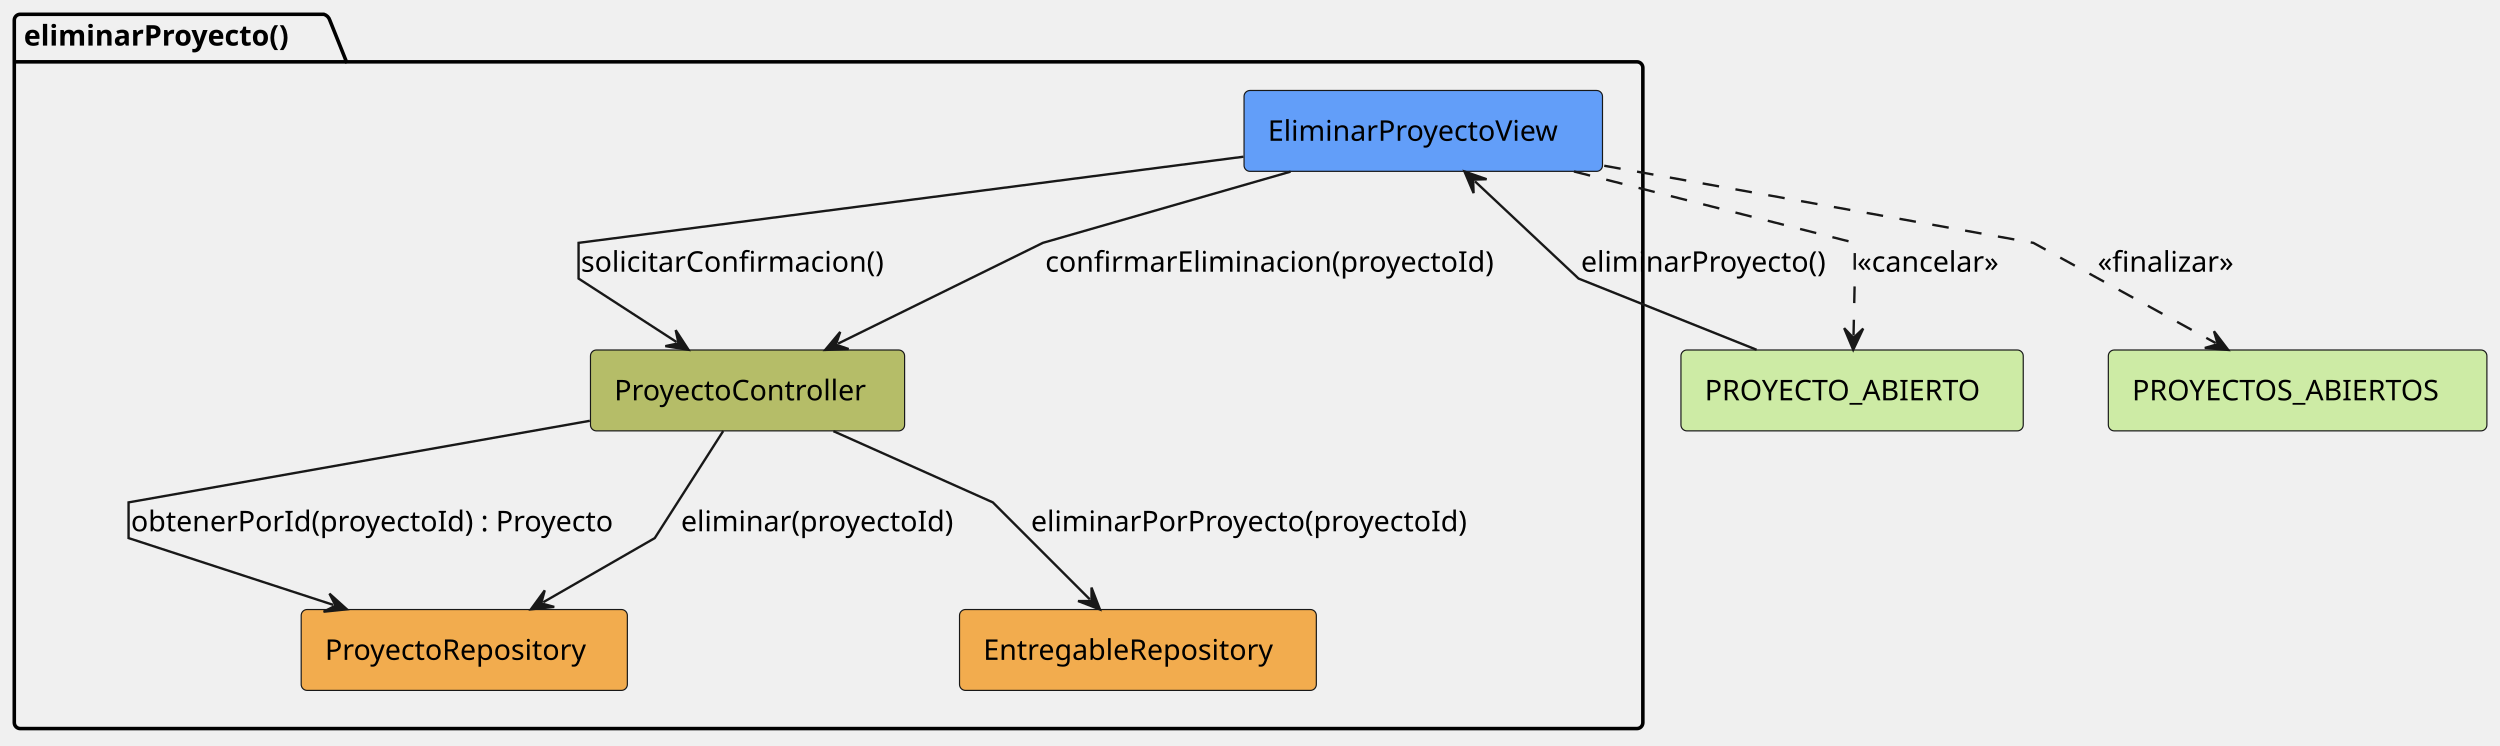
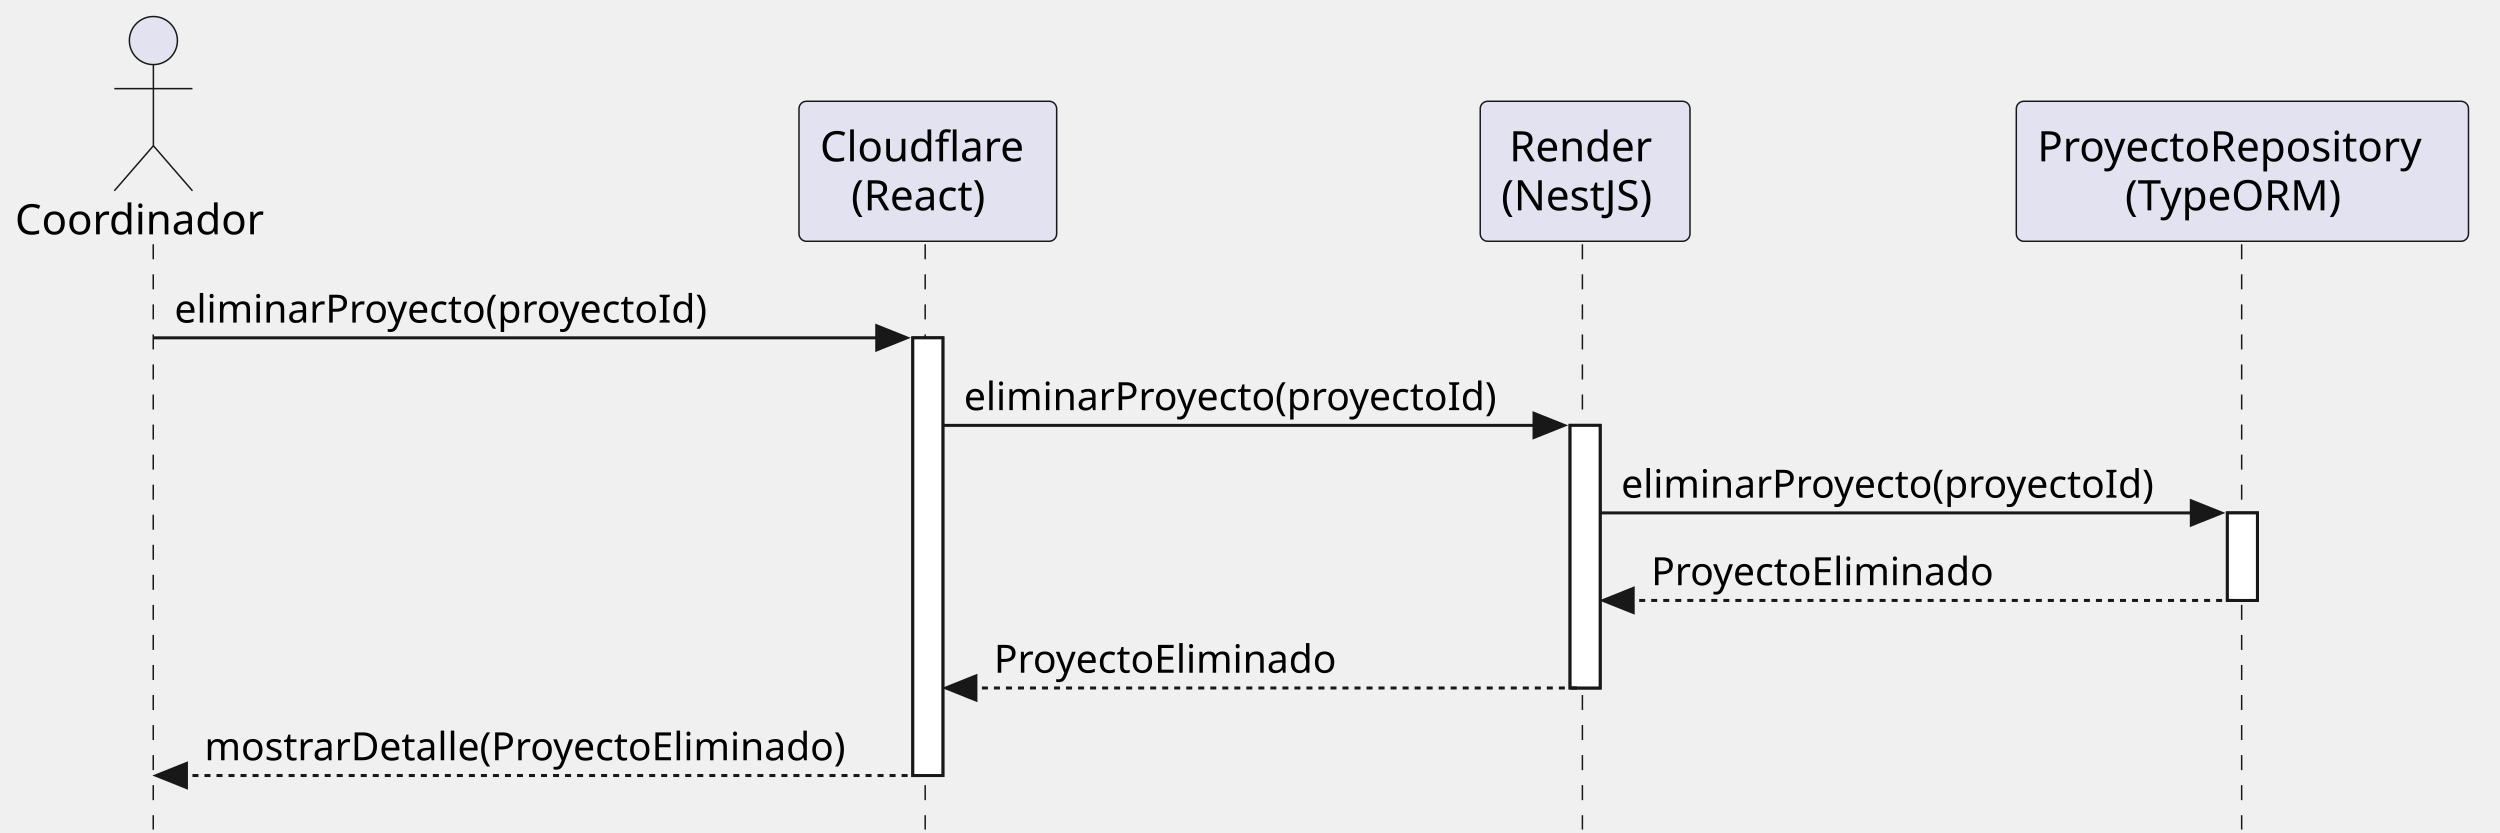
- <svg xmlns="http://www.w3.org/2000/svg" contentStyleType="text/css" data-diagram-type="DESCRIPTION" height="313px" preserveAspectRatio="none" style="width:1050px;height:313px;background:#FFFFFF;" version="1.1" viewBox="0 0 1050 313" width="1050px" zoomAndPan="magnify">
+ <svg xmlns="http://www.w3.org/2000/svg" contentStyleType="text/css" data-diagram-type="SEQUENCE" height="277px" preserveAspectRatio="none" style="width:832px;height:277px;background:#FFFFFF;" version="1.1" viewBox="0 0 832 277" width="832px" zoomAndPan="magnify">
  <defs />
  <g>
-     <g class="cluster" data-qualified-name="eliminarProyecto" data-source-line="10" id="ent0004">
-       <path d="M8.5,6 L136.022,6 A3.75,3.75 0 0 1 138.522,8.5 L145.522,25.969 L687.5,25.969 A2.5,2.5 0 0 1 690,28.469 L690,303.5 A2.5,2.5 0 0 1 687.5,306 L8.5,306 A2.5,2.5 0 0 1 6,303.5 L6,8.5 A2.5,2.5 0 0 1 8.5,6" fill="none" style="stroke:#000000;stroke-width:1.5;" />
-       <line style="stroke:#000000;stroke-width:1.5;" x1="6" x2="145.522" y1="25.969" y2="25.969" />
-       <text fill="#000000" font-family="sans-serif" font-size="12" font-weight="bold" lengthAdjust="spacing" textLength="126.522" x="10" y="19.139">eliminarProyecto()</text>
+     <g>
+       <rect fill="#FFFFFF" height="145.664" style="stroke:#181818;stroke-width:1;" width="10" x="303.781" y="112.43" />
    </g>
-     <g class="entity" data-qualified-name="eliminarProyecto.EliminarProyectoView" data-source-line="11" id="ent0005">
-       <rect fill="#629EF9" height="33.969" rx="2.5" ry="2.5" style="stroke:#181818;stroke-width:0.5;" width="150.547" x="522.5" y="38" />
-       <text fill="#000000" font-family="sans-serif" font-size="12" lengthAdjust="spacing" textLength="130.547" x="532.5" y="59.139">EliminarProyectoView</text>
+     <g>
+       <rect fill="#FFFFFF" height="87.398" style="stroke:#181818;stroke-width:1;" width="10" x="522.525" y="141.562" />
    </g>
-     <g class="entity" data-qualified-name="eliminarProyecto.ProyectoController" data-source-line="12" id="ent0006">
-       <rect fill="#B5BD68" height="33.969" rx="2.5" ry="2.5" style="stroke:#181818;stroke-width:0.5;" width="131.932" x="248" y="147" />
-       <text fill="#000000" font-family="sans-serif" font-size="12" lengthAdjust="spacing" textLength="111.932" x="258" y="168.139">ProyectoController</text>
+     <g>
+       <rect fill="#FFFFFF" height="29.133" style="stroke:#181818;stroke-width:1;" width="10" x="741.269" y="170.695" />
    </g>
-     <g class="entity" data-qualified-name="eliminarProyecto.ProyectoRepository" data-source-line="13" id="ent0007">
-       <rect fill="#F2AC4E" height="33.969" rx="2.5" ry="2.5" style="stroke:#181818;stroke-width:0.5;" width="136.988" x="126.5" y="256" />
-       <text fill="#000000" font-family="sans-serif" font-size="12" lengthAdjust="spacing" textLength="116.988" x="136.5" y="277.139">ProyectoRepository</text>
+     <g class="participant-lifeline" data-entity-uid="part1" data-qualified-name="Coordinador" data-source-line="5" id="part1-lifeline">
+       <g>
+         <rect fill="#000000" fill-opacity="0" height="194.797" width="8" x="47.049" y="81.297" />
+         <line style="stroke:#181818;stroke-width:0.5;stroke-dasharray:5,5;" x1="51" x2="51" y1="81.297" y2="276.094" />
+       </g>
    </g>
-     <g class="entity" data-qualified-name="eliminarProyecto.EntregableRepository" data-source-line="14" id="ent0008">
-       <rect fill="#F2AC4E" height="33.969" rx="2.5" ry="2.5" style="stroke:#181818;stroke-width:0.5;" width="149.861" x="403" y="256" />
-       <text fill="#000000" font-family="sans-serif" font-size="12" lengthAdjust="spacing" textLength="129.861" x="413" y="277.139">EntregableRepository</text>
+     <g class="participant-lifeline" data-entity-uid="part2" data-qualified-name="View" data-source-line="6" id="part2-lifeline">
+       <g>
+         <rect fill="#000000" fill-opacity="0" height="194.797" width="8" x="304.781" y="81.297" />
+         <line style="stroke:#181818;stroke-width:0.5;stroke-dasharray:5,5;" x1="307.902" x2="307.902" y1="81.297" y2="276.094" />
+       </g>
    </g>
-     <g class="entity" data-qualified-name="ProyectoAbierto" data-source-line="7" id="ent0002">
-       <rect fill="#CDEBA5" height="33.969" rx="2.5" ry="2.5" style="stroke:#181818;stroke-width:0.5;" width="143.762" x="706" y="147" />
-       <text fill="#000000" font-family="sans-serif" font-size="12" lengthAdjust="spacing" textLength="123.762" x="716" y="168.139">PROYECTO_ABIERTO</text>
+     <g class="participant-lifeline" data-entity-uid="part3" data-qualified-name="Controller" data-source-line="7" id="part3-lifeline">
+       <g>
+         <rect fill="#000000" fill-opacity="0" height="194.797" width="8" x="523.525" y="81.297" />
+         <line style="stroke:#181818;stroke-width:0.5;stroke-dasharray:5,5;" x1="526.621" x2="526.621" y1="81.297" y2="276.094" />
+       </g>
    </g>
-     <g class="entity" data-qualified-name="ProyectosAbiertos" data-source-line="8" id="ent0003">
-       <rect fill="#CDEBA5" height="33.969" rx="2.5" ry="2.5" style="stroke:#181818;stroke-width:0.5;" width="158.996" x="885.5" y="147" />
-       <text fill="#000000" font-family="sans-serif" font-size="12" lengthAdjust="spacing" textLength="138.996" x="895.5" y="168.139">PROYECTOS_ABIERTOS</text>
+     <g class="participant-lifeline" data-entity-uid="part4" data-qualified-name="Repo" data-source-line="8" id="part4-lifeline">
+       <g>
+         <rect fill="#000000" fill-opacity="0" height="194.797" width="8" x="742.269" y="81.297" />
+         <line style="stroke:#181818;stroke-width:0.5;stroke-dasharray:5,5;" x1="746.026" x2="746.026" y1="81.297" y2="276.094" />
+       </g>
    </g>
-     <g class="link" data-entity-1="ent0002" data-entity-2="ent0005" data-link-type="dependency" data-source-line="17" id="lnk9">
-       <path d="M737.78,146.91 C704.62,133.65 663,117 663,117 C663,117 638.716,94.205 619.456,76.135" fill="none" id="ProyectoAbierto-to-EliminarProyectoView" style="stroke:#181818;stroke-width:1;" />
-       <polygon fill="#181818" points="615.08,72.03,618.907,81.105,618.726,75.451,624.38,75.271,615.08,72.03" style="stroke:#181818;stroke-width:1;" />
-       <text fill="#000000" font-family="sans-serif" font-size="12" lengthAdjust="spacing" textLength="110.971" x="664" y="114.139">eliminarProyecto()</text>
+     <g class="participant participant-head" data-entity-uid="part1" data-qualified-name="Coordinador" data-source-line="5" id="part1-head">
+       <text fill="#000000" font-family="sans-serif" font-size="14" lengthAdjust="spacing" textLength="86.099" x="5" y="77.995">Coordinador</text>
+       <ellipse cx="51.049" cy="13.5" fill="#E2E2F0" rx="8" ry="8" style="stroke:#181818;stroke-width:0.5;" />
+       <path d="M51.049,21.5 L51.049,48.5 M38.049,29.5 L64.049,29.5 M51.049,48.5 L38.049,63.5 M51.049,48.5 L64.049,63.5" fill="none" style="stroke:#181818;stroke-width:0.5;" />
    </g>
-     <g class="link" data-entity-1="ent0005" data-entity-2="ent0002" data-link-type="dependency" data-source-line="27" id="lnk16">
-       <path d="M661.05,72.02 C713.29,85.3 779,102 779,102 C779,102 779,117 779,117 C779,117 778.771,127.651 778.481,140.911" fill="none" id="EliminarProyectoView-to-ProyectoAbierto" style="stroke:#181818;stroke-width:1;stroke-dasharray:7,7;" />
-       <polygon fill="#181818" points="778.35,146.91,782.546,138,778.459,141.911,774.548,137.825,778.35,146.91" style="stroke:#181818;stroke-width:1;" />
-       <text fill="#000000" font-family="sans-serif" font-size="12" lengthAdjust="spacing" textLength="65.842" x="780" y="114.139">«cancelar»</text>
+     <g class="participant participant-head" data-entity-uid="part2" data-qualified-name="View" data-source-line="6" id="part2-head">
+       <rect fill="#E2E2F0" height="46.594" rx="2.5" ry="2.5" style="stroke:#181818;stroke-width:0.5;" width="85.757" x="265.902" y="33.703" />
+       <text fill="#000000" font-family="sans-serif" font-size="14" lengthAdjust="spacing" textLength="71.757" x="272.902" y="53.698">Cloudflare</text>
+       <text fill="#000000" font-family="sans-serif" font-size="14" lengthAdjust="spacing" textLength="51.03" x="283.266" y="69.995">(React)</text>
    </g>
-     <g class="link" data-entity-1="ent0005" data-entity-2="ent0006" data-link-type="dependency" data-source-line="19" id="lnk10">
-       <path d="M522.28,65.81 C418.02,79.32 243,102 243,102 C243,102 243,117 243,117 C243,117 263.654,130.389 284.134,143.649" fill="none" id="EliminarProyectoView-to-ProyectoController" style="stroke:#181818;stroke-width:1;" />
-       <polygon fill="#181818" points="289.17,146.91,283.789,138.661,284.973,144.193,279.441,145.376,289.17,146.91" style="stroke:#181818;stroke-width:1;" />
-       <text fill="#000000" font-family="sans-serif" font-size="12" lengthAdjust="spacing" textLength="136.289" x="244" y="114.139">solicitarConfirmacion()</text>
+     <g class="participant participant-head" data-entity-uid="part3" data-qualified-name="Controller" data-source-line="7" id="part3-head">
+       <rect fill="#E2E2F0" height="46.594" rx="2.5" ry="2.5" style="stroke:#181818;stroke-width:0.5;" width="69.809" x="492.621" y="33.703" />
+       <text fill="#000000" font-family="sans-serif" font-size="14" lengthAdjust="spacing" textLength="50.47" x="502.29" y="53.698">Render</text>
+       <text fill="#000000" font-family="sans-serif" font-size="14" lengthAdjust="spacing" textLength="55.809" x="499.621" y="69.995">(NestJS)</text>
    </g>
-     <g class="link" data-entity-1="ent0005" data-entity-2="ent0006" data-link-type="dependency" data-source-line="22" id="lnk12">
-       <path d="M542.04,72.09 C495.9,85.35 438,102 438,102 C438,102 388.704,126.252 351.964,144.322" fill="none" id="EliminarProyectoView-to-ProyectoController-1" style="stroke:#181818;stroke-width:1;" />
-       <polygon fill="#181818" points="346.58,146.97,356.421,146.587,351.067,144.763,352.891,139.409,346.58,146.97" style="stroke:#181818;stroke-width:1;" />
-       <text fill="#000000" font-family="sans-serif" font-size="12" lengthAdjust="spacing" textLength="200.666" x="439" y="114.139">confirmarEliminacion(proyectoId)</text>
+     <g class="participant participant-head" data-entity-uid="part4" data-qualified-name="Repo" data-source-line="8" id="part4-head">
+       <rect fill="#E2E2F0" height="46.594" rx="2.5" ry="2.5" style="stroke:#181818;stroke-width:0.5;" width="150.486" x="671.026" y="33.703" />
+       <text fill="#000000" font-family="sans-serif" font-size="14" lengthAdjust="spacing" textLength="136.486" x="678.026" y="53.698">ProyectoRepository</text>
+       <text fill="#000000" font-family="sans-serif" font-size="14" lengthAdjust="spacing" textLength="78.087" x="707.226" y="69.995">(TypeORM)</text>
    </g>
-     <g class="link" data-entity-1="ent0006" data-entity-2="ent0007" data-link-type="dependency" data-source-line="20" id="lnk11">
-       <path d="M247.72,176.73 C170.69,190.36 54,211 54,211 C54,211 54,226 54,226 C54,226 99.316,240.79 139.986,254.05" fill="none" id="ProyectoController-to-ProyectoRepository" style="stroke:#181818;stroke-width:1;" />
-       <polygon fill="#181818" points="145.69,255.91,138.373,249.317,140.936,254.36,135.893,256.923,145.69,255.91" style="stroke:#181818;stroke-width:1;" />
-       <text fill="#000000" font-family="sans-serif" font-size="12" lengthAdjust="spacing" textLength="215.49" x="55" y="223.139">obtenerPorId(proyectoId) : Proyecto</text>
+     <g>
+       <rect fill="#FFFFFF" height="145.664" style="stroke:#181818;stroke-width:1;" width="10" x="303.781" y="112.43" />
    </g>
-     <g class="link" data-entity-1="ent0006" data-entity-2="ent0007" data-link-type="dependency" data-source-line="24" id="lnk14">
-       <path d="M303.75,181.03 C292.2,199.1 275,226 275,226 C275,226 251.252,239.66 228.182,252.92" fill="none" id="ProyectoController-to-ProyectoRepository-1" style="stroke:#181818;stroke-width:1;" />
-       <polygon fill="#181818" points="222.98,255.91,232.776,254.893,227.315,253.418,228.79,247.957,222.98,255.91" style="stroke:#181818;stroke-width:1;" />
-       <text fill="#000000" font-family="sans-serif" font-size="12" lengthAdjust="spacing" textLength="122.508" x="286" y="223.139">eliminar(proyectoId)</text>
+     <g>
+       <rect fill="#FFFFFF" height="87.398" style="stroke:#181818;stroke-width:1;" width="10" x="522.525" y="141.562" />
    </g>
-     <g class="link" data-entity-1="ent0006" data-entity-2="ent0008" data-link-type="dependency" data-source-line="23" id="lnk13">
-       <path d="M350.02,181.09 C379.73,194.35 417,211 417,211 C417,211 439.657,233.657 457.727,251.727" fill="none" id="ProyectoController-to-EntregableRepository" style="stroke:#181818;stroke-width:1;" />
-       <polygon fill="#181818" points="461.97,255.97,458.435,246.778,458.435,252.435,452.778,252.435,461.97,255.97" style="stroke:#181818;stroke-width:1;" />
-       <text fill="#000000" font-family="sans-serif" font-size="12" lengthAdjust="spacing" textLength="194.66" x="433" y="223.139">eliminarPorProyecto(proyectoId)</text>
+     <g>
+       <rect fill="#FFFFFF" height="29.133" style="stroke:#181818;stroke-width:1;" width="10" x="741.269" y="170.695" />
    </g>
-     <g class="link" data-entity-1="ent0005" data-entity-2="ent0003" data-link-type="dependency" data-source-line="26" id="lnk15">
-       <path d="M673.77,69.61 C749.26,83.18 854,102 854,102 C854,102 897.691,126.011 930.581,144.081" fill="none" id="EliminarProyectoView-to-ProyectosAbiertos" style="stroke:#181818;stroke-width:1;stroke-dasharray:7,7;" />
-       <polygon fill="#181818" points="935.84,146.97,929.878,139.131,931.458,144.562,926.026,146.142,935.84,146.97" style="stroke:#181818;stroke-width:1;" />
-       <text fill="#000000" font-family="sans-serif" font-size="12" lengthAdjust="spacing" textLength="62.455" x="881" y="114.139">«finalizar»</text>
+     <g class="message" data-entity-1="part1" data-entity-2="part2" data-source-line="10" id="msg1">
+       <polygon fill="#181818" points="291.781,108.43,301.781,112.43,291.781,116.43" style="stroke:#181818;stroke-width:1;stroke-linejoin:miter;stroke-miterlimit:10;" />
+       <line style="stroke:#181818;stroke-width:1;" x1="51.049" x2="297.781" y1="112.43" y2="112.43" />
+       <text fill="#000000" font-family="sans-serif" font-size="13" lengthAdjust="spacing" textLength="189.744" x="58.049" y="107.364">eliminarProyecto(proyectoId)</text>
+     </g>
+     <g class="message" data-entity-1="part2" data-entity-2="part3" data-source-line="13" id="msg2">
+       <polygon fill="#181818" points="510.525,137.562,520.525,141.562,510.525,145.562" style="stroke:#181818;stroke-width:1;stroke-linejoin:miter;stroke-miterlimit:10;" />
+       <line style="stroke:#181818;stroke-width:1;" x1="313.781" x2="516.525" y1="141.562" y2="141.562" />
+       <text fill="#000000" font-family="sans-serif" font-size="13" lengthAdjust="spacing" textLength="189.744" x="320.781" y="136.497">eliminarProyecto(proyectoId)</text>
+     </g>
+     <g class="message" data-entity-1="part3" data-entity-2="part4" data-source-line="16" id="msg3">
+       <polygon fill="#181818" points="729.269,166.695,739.269,170.695,729.269,174.695" style="stroke:#181818;stroke-width:1;stroke-linejoin:miter;stroke-miterlimit:10;" />
+       <line style="stroke:#181818;stroke-width:1;" x1="532.525" x2="735.269" y1="170.695" y2="170.695" />
+       <text fill="#000000" font-family="sans-serif" font-size="13" lengthAdjust="spacing" textLength="189.744" x="539.525" y="165.629">eliminarProyecto(proyectoId)</text>
+     </g>
+     <g class="message" data-entity-1="part4" data-entity-2="part3" data-source-line="19" id="msg4">
+       <polygon fill="#181818" points="543.525,195.828,533.525,199.828,543.525,203.828" style="stroke:#181818;stroke-width:1;stroke-linejoin:miter;stroke-miterlimit:10;" />
+       <line style="stroke:#181818;stroke-width:1;stroke-dasharray:2,2;" x1="537.525" x2="745.269" y1="199.828" y2="199.828" />
+       <text fill="#000000" font-family="sans-serif" font-size="13" lengthAdjust="spacing" textLength="121.151" x="549.525" y="194.762">ProyectoEliminado</text>
+     </g>
+     <g class="message" data-entity-1="part3" data-entity-2="part2" data-source-line="22" id="msg5">
+       <polygon fill="#181818" points="324.781,224.961,314.781,228.961,324.781,232.961" style="stroke:#181818;stroke-width:1;stroke-linejoin:miter;stroke-miterlimit:10;" />
+       <line style="stroke:#181818;stroke-width:1;stroke-dasharray:2,2;" x1="318.781" x2="526.525" y1="228.961" y2="228.961" />
+       <text fill="#000000" font-family="sans-serif" font-size="13" lengthAdjust="spacing" textLength="121.151" x="330.781" y="223.895">ProyectoEliminado</text>
+     </g>
+     <g class="message" data-entity-1="part2" data-entity-2="part1" data-source-line="25" id="msg6">
+       <polygon fill="#181818" points="62.049,254.094,52.049,258.094,62.049,262.094" style="stroke:#181818;stroke-width:1;stroke-linejoin:miter;stroke-miterlimit:10;" />
+       <line style="stroke:#181818;stroke-width:1;stroke-dasharray:2,2;" x1="56.049" x2="307.781" y1="258.094" y2="258.094" />
+       <text fill="#000000" font-family="sans-serif" font-size="13" lengthAdjust="spacing" textLength="228.731" x="68.049" y="253.028">mostrarDetalle(ProyectoEliminado)</text>
    </g>
  </g>
</svg>
